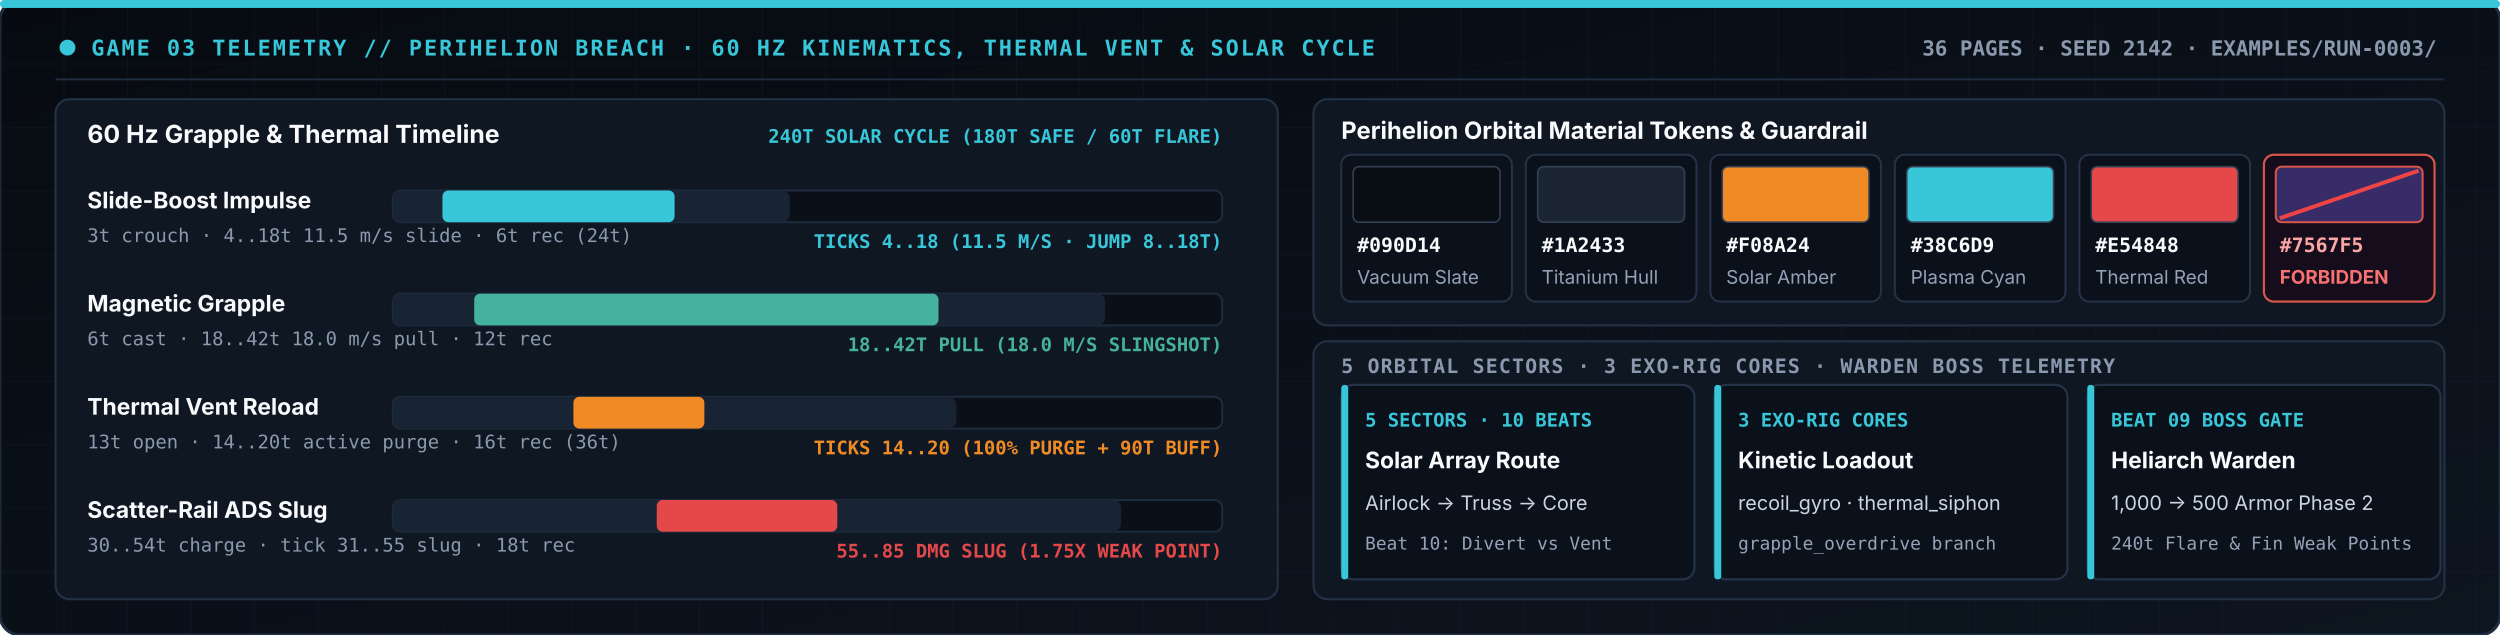
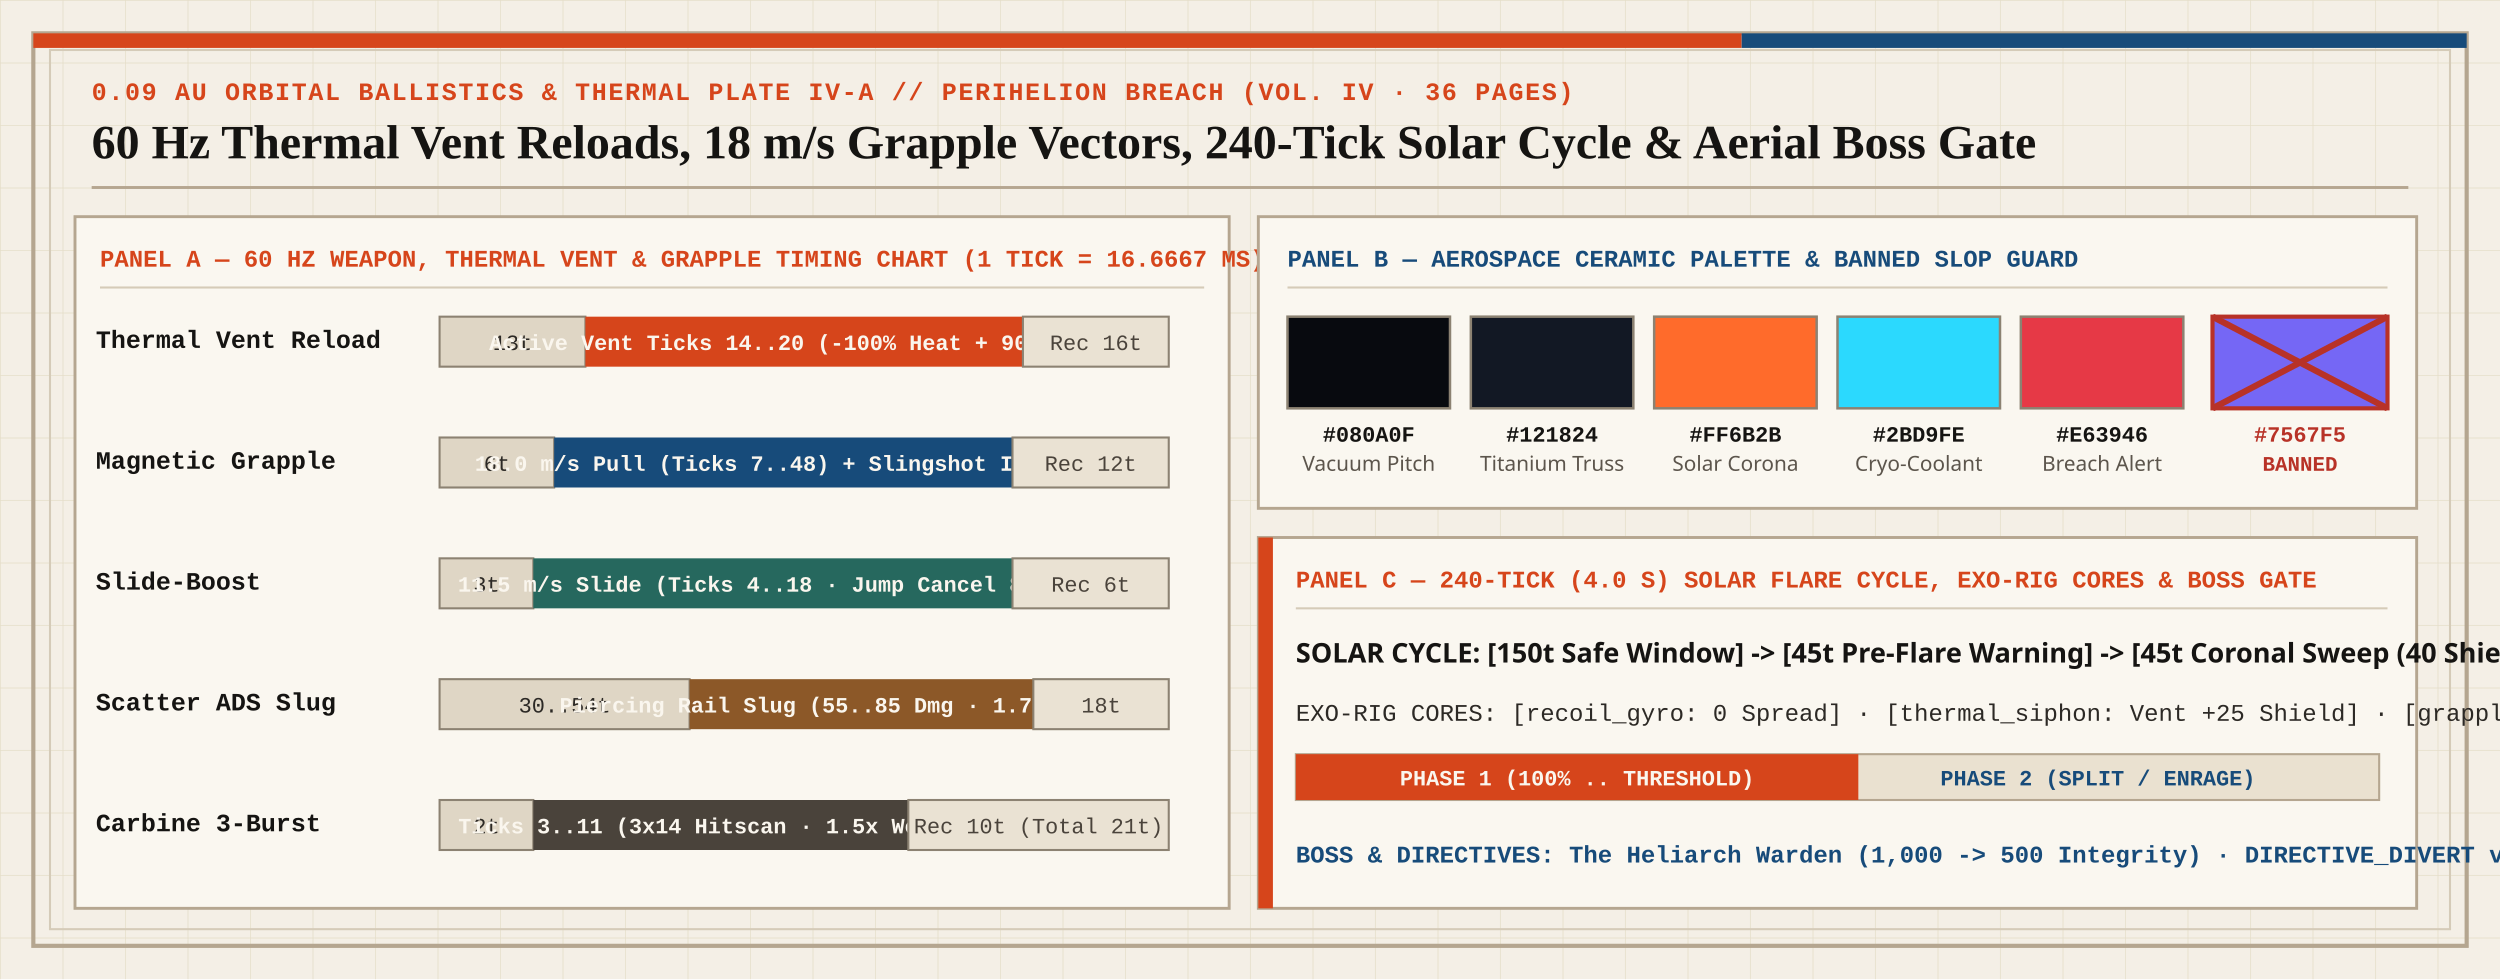
- <svg xmlns="http://www.w3.org/2000/svg" viewBox="0 0 1260 320" width="100%" role="img" aria-label="GAME 03 TELEMETRY // PERIHELION BREACH · 60 HZ KINEMATICS, THERMAL VENT &amp; SOLAR CYCLE">
+ <svg xmlns="http://www.w3.org/2000/svg" viewBox="0 0 1200 470" width="100%" height="100%">
  <defs>
-     <linearGradient id="telBg" x1="0%" y1="0%" x2="100%" y2="100%">
-       <stop offset="0%" stop-color="#070B11" />
-       <stop offset="100%" stop-color="#0D1520" />
-     </linearGradient>
-     <pattern id="telGrid" width="32" height="32" patternUnits="userSpaceOnUse">
-       <path d="M 32 0 L 0 0 0 32" fill="none" stroke="#142030" stroke-width="0.6" stroke-opacity="0.55" />
+     <pattern id="g-grid-3-en" width="30" height="30" patternUnits="userSpaceOnUse">
+       <path d="M 30 0 L 0 0 0 30" fill="none" stroke="#E5DEC9" stroke-width="0.7" />
    </pattern>
  </defs>
-   <rect width="1260" height="320" rx="10" fill="url(#telBg)" stroke="#1E2D40" stroke-width="1.5" />
-   <rect width="1260" height="320" rx="10" fill="url(#telGrid)" />
-   <rect x="0" y="0" width="1260" height="4" rx="2" fill="#38C6D9" />
-   <circle cx="34" cy="24" r="4" fill="#38C6D9" />
-   <text x="46" y="28" fill="#38C6D9" font-family="'JetBrains Mono', 'Fira Code', 'SFMono-Regular', Consolas, monospace" font-size="11" font-weight="700" letter-spacing="1.0">GAME 03 TELEMETRY // PERIHELION BREACH · 60 HZ KINEMATICS, THERMAL VENT &amp; SOLAR CYCLE</text>
-   <text x="1228" y="28" fill="#8A99AD" font-family="'JetBrains Mono', 'Fira Code', 'SFMono-Regular', Consolas, monospace" font-size="10.5" font-weight="600" text-anchor="end">36 PAGES · SEED 2142 · EXAMPLES/RUN-0003/</text>
-   <line x1="28" y1="40" x2="1232" y2="40" stroke="#1E2C3E" stroke-width="1" />
-   <rect x="28" y="50" width="616" height="252" rx="7" fill="#0F1723" stroke="#223144" stroke-width="1.1" />
-   <text x="44" y="72" fill="#F8FAFC" font-family="'Inter', -apple-system, BlinkMacSystemFont, 'Segoe UI', sans-serif" font-size="12.5" font-weight="700">60 Hz Grapple &amp; Thermal Timeline</text>
-   <text x="616" y="72" fill="#38C6D9" font-family="'JetBrains Mono', 'Fira Code', 'SFMono-Regular', Consolas, monospace" font-size="9.5" font-weight="600" text-anchor="end">240T SOLAR CYCLE (180T SAFE / 60T FLARE)</text>
-   <text x="44" y="105" fill="#F8FAFC" font-family="'Inter', -apple-system, BlinkMacSystemFont, 'Segoe UI', sans-serif" font-size="11.5" font-weight="700">Slide-Boost Impulse</text>
-   <text x="44" y="122" fill="#8A99AD" font-family="'JetBrains Mono', 'Fira Code', 'SFMono-Regular', Consolas, monospace" font-size="9.5">3t crouch · 4..18t 11.5 m/s slide · 6t rec (24t)</text>
-   <rect x="198" y="96" width="418" height="16" rx="4" fill="#0B1018" stroke="#1E2C3E" stroke-width="1" />
-   <rect x="198" y="96" width="200" height="16" rx="4" fill="#182434" />
-   <rect x="223" y="96" width="117" height="16" rx="3" fill="#38C6D9" />
-   <text x="616" y="125" fill="#38C6D9" font-family="'JetBrains Mono', 'Fira Code', 'SFMono-Regular', Consolas, monospace" font-size="9.5" font-weight="700" text-anchor="end">TICKS 4..18 (11.5 M/S · JUMP 8..18T)</text>
-   <text x="44" y="157" fill="#F8FAFC" font-family="'Inter', -apple-system, BlinkMacSystemFont, 'Segoe UI', sans-serif" font-size="11.5" font-weight="700">Magnetic Grapple</text>
-   <text x="44" y="174" fill="#8A99AD" font-family="'JetBrains Mono', 'Fira Code', 'SFMono-Regular', Consolas, monospace" font-size="9.5">6t cast · 18..42t 18.0 m/s pull · 12t rec</text>
-   <rect x="198" y="148" width="418" height="16" rx="4" fill="#0B1018" stroke="#1E2C3E" stroke-width="1" />
-   <rect x="198" y="148" width="359" height="16" rx="4" fill="#182434" />
-   <rect x="239" y="148" width="234" height="16" rx="3" fill="#45B29D" />
-   <text x="616" y="177" fill="#45B29D" font-family="'JetBrains Mono', 'Fira Code', 'SFMono-Regular', Consolas, monospace" font-size="9.5" font-weight="700" text-anchor="end">18..42T PULL (18.0 M/S SLINGSHOT)</text>
-   <text x="44" y="209" fill="#F8FAFC" font-family="'Inter', -apple-system, BlinkMacSystemFont, 'Segoe UI', sans-serif" font-size="11.5" font-weight="700">Thermal Vent Reload</text>
-   <text x="44" y="226" fill="#8A99AD" font-family="'JetBrains Mono', 'Fira Code', 'SFMono-Regular', Consolas, monospace" font-size="9.5">13t open · 14..20t active purge · 16t rec (36t)</text>
-   <rect x="198" y="200" width="418" height="16" rx="4" fill="#0B1018" stroke="#1E2C3E" stroke-width="1" />
-   <rect x="198" y="200" width="284" height="16" rx="4" fill="#182434" />
-   <rect x="289" y="200" width="66" height="16" rx="3" fill="#F08A24" />
-   <text x="616" y="229" fill="#F08A24" font-family="'JetBrains Mono', 'Fira Code', 'SFMono-Regular', Consolas, monospace" font-size="9.5" font-weight="700" text-anchor="end">TICKS 14..20 (100% PURGE + 90T BUFF)</text>
-   <text x="44" y="261" fill="#F8FAFC" font-family="'Inter', -apple-system, BlinkMacSystemFont, 'Segoe UI', sans-serif" font-size="11.5" font-weight="700">Scatter-Rail ADS Slug</text>
-   <text x="44" y="278" fill="#8A99AD" font-family="'JetBrains Mono', 'Fira Code', 'SFMono-Regular', Consolas, monospace" font-size="9.5">30..54t charge · tick 31..55 slug · 18t rec</text>
-   <rect x="198" y="252" width="418" height="16" rx="4" fill="#0B1018" stroke="#1E2C3E" stroke-width="1" />
-   <rect x="198" y="252" width="367" height="16" rx="4" fill="#182434" />
-   <rect x="331" y="252" width="91" height="16" rx="3" fill="#E54848" />
-   <text x="616" y="281" fill="#E54848" font-family="'JetBrains Mono', 'Fira Code', 'SFMono-Regular', Consolas, monospace" font-size="9.5" font-weight="700" text-anchor="end">55..85 DMG SLUG (1.75X WEAK POINT)</text>
-   <rect x="662" y="50" width="570" height="114" rx="7" fill="#0F1723" stroke="#223144" stroke-width="1.1" />
-   <text x="676" y="70" fill="#F8FAFC" font-family="'Inter', -apple-system, BlinkMacSystemFont, 'Segoe UI', sans-serif" font-size="12" font-weight="700">Perihelion Orbital Material Tokens &amp; Guardrail</text>
-   <g transform="translate(676, 78)">
-     <rect x="0" y="0" width="86" height="74" rx="5" fill="#0B111A" stroke="#243347" stroke-width="1" />
-     <rect x="6" y="6" width="74" height="28" rx="3" fill="#090D14" stroke="#334155" stroke-width="0.8" />
-     <text x="8" y="49" fill="#F8FAFC" font-family="'JetBrains Mono', 'Fira Code', 'SFMono-Regular', Consolas, monospace" font-size="10" font-weight="700">#090D14</text>
-     <text x="8" y="65" fill="#94A3B8" font-family="'Inter', -apple-system, BlinkMacSystemFont, 'Segoe UI', sans-serif" font-size="9.5">Vacuum Slate</text>
+   <rect width="1200" height="470" fill="#F4EFE6" />
+   <rect width="1200" height="470" fill="url(#g-grid-3-en)" />
+   <rect x="16" y="16" width="1168" height="438" fill="none" stroke="#B5A690" stroke-width="2" />
+   <rect x="24" y="24" width="1152" height="422" fill="none" stroke="#D5CBB8" stroke-width="1" />
+   <rect x="16" y="16" width="820" height="7" fill="#D6451B" />
+   <rect x="836" y="16" width="348" height="7" fill="#174B7A" />
+   <text x="44" y="48" font-family="'Consolas', 'JetBrains Mono', 'SFMono-Regular', 'Courier New', monospace" font-size="12" font-weight="700" fill="#D6451B" letter-spacing="0.8">0.09 AU ORBITAL BALLISTICS &amp; THERMAL PLATE IV-A  //  PERIHELION BREACH (VOL. IV · 36 PAGES)</text>
+   <text x="44" y="76" font-family="'Georgia', 'Times New Roman', 'Noto Serif CJK SC', 'Source Han Serif SC', 'Yu Mincho', 'Hiragino Mincho ProN', 'Batang', serif" font-size="23" font-weight="700" fill="#151412">60 Hz Thermal Vent Reloads, 18 m/s Grapple Vectors, 240-Tick Solar Cycle &amp; Aerial Boss Gate</text>
+   <line x1="44" y1="90" x2="1156" y2="90" stroke="#B5A690" stroke-width="1.4" />
+   <rect x="36" y="104" width="554" height="332" fill="#FAF7F0" stroke="#B5A690" stroke-width="1.4" />
+   <text x="48" y="128" font-family="'Consolas', 'JetBrains Mono', 'SFMono-Regular', 'Courier New', monospace" font-size="11.5" font-weight="700" fill="#D6451B">PANEL A — 60 HZ WEAPON, THERMAL VENT &amp; GRAPPLE TIMING CHART (1 TICK = 16.6667 MS)</text>
+   <line x1="48" y1="138" x2="578" y2="138" stroke="#D5CBB8" stroke-width="1" />
+   <g transform="translate(46, 152)">
+     <text x="0" y="15" font-family="'Consolas', 'JetBrains Mono', 'SFMono-Regular', 'Courier New', monospace" font-size="12" font-weight="700" fill="#151412">Thermal Vent Reload</text>
+     <rect x="165" y="0" width="70" height="24" fill="#DFD6C5" stroke="#8C8272" stroke-width="1" />
+     <text x="200.0" y="16" text-anchor="middle" font-family="'Consolas', 'JetBrains Mono', 'SFMono-Regular', 'Courier New', monospace" font-size="10.5" fill="#2C2925">13t</text>
+     <rect x="235" y="0" width="210" height="24" fill="#D6451B" />
+     <text x="340.0" y="16" text-anchor="middle" font-family="'Consolas', 'JetBrains Mono', 'SFMono-Regular', 'Courier New', monospace" font-size="10.5" font-weight="700" fill="#FAF6EE">Active Vent Ticks 14..20 (-100% Heat + 90t Buff)</text>
+     <rect x="445" y="0" width="70" height="24" fill="#EAE2D3" stroke="#8C8272" stroke-width="1" />
+     <text x="480.0" y="16" text-anchor="middle" font-family="'Consolas', 'JetBrains Mono', 'SFMono-Regular', 'Courier New', monospace" font-size="10.5" fill="#4A433B">Rec 16t</text>
  </g>
-   <g transform="translate(769, 78)">
-     <rect x="0" y="0" width="86" height="74" rx="5" fill="#0B111A" stroke="#243347" stroke-width="1" />
-     <rect x="6" y="6" width="74" height="28" rx="3" fill="#1A2433" stroke="#334155" stroke-width="0.8" />
-     <text x="8" y="49" fill="#F8FAFC" font-family="'JetBrains Mono', 'Fira Code', 'SFMono-Regular', Consolas, monospace" font-size="10" font-weight="700">#1A2433</text>
-     <text x="8" y="65" fill="#94A3B8" font-family="'Inter', -apple-system, BlinkMacSystemFont, 'Segoe UI', sans-serif" font-size="9.5">Titanium Hull</text>
+   <g transform="translate(46, 210)">
+     <text x="0" y="15" font-family="'Consolas', 'JetBrains Mono', 'SFMono-Regular', 'Courier New', monospace" font-size="12" font-weight="700" fill="#151412">Magnetic Grapple</text>
+     <rect x="165" y="0" width="55" height="24" fill="#DFD6C5" stroke="#8C8272" stroke-width="1" />
+     <text x="192.5" y="16" text-anchor="middle" font-family="'Consolas', 'JetBrains Mono', 'SFMono-Regular', 'Courier New', monospace" font-size="10.5" fill="#2C2925">6t</text>
+     <rect x="220" y="0" width="220" height="24" fill="#174B7A" />
+     <text x="330.0" y="16" text-anchor="middle" font-family="'Consolas', 'JetBrains Mono', 'SFMono-Regular', 'Courier New', monospace" font-size="10.5" font-weight="700" fill="#FAF6EE">18.0 m/s Pull (Ticks 7..48) + Slingshot Impulse</text>
+     <rect x="440" y="0" width="75" height="24" fill="#EAE2D3" stroke="#8C8272" stroke-width="1" />
+     <text x="477.5" y="16" text-anchor="middle" font-family="'Consolas', 'JetBrains Mono', 'SFMono-Regular', 'Courier New', monospace" font-size="10.5" fill="#4A433B">Rec 12t</text>
  </g>
-   <g transform="translate(862, 78)">
-     <rect x="0" y="0" width="86" height="74" rx="5" fill="#0B111A" stroke="#243347" stroke-width="1" />
-     <rect x="6" y="6" width="74" height="28" rx="3" fill="#F08A24" stroke="#334155" stroke-width="0.8" />
-     <text x="8" y="49" fill="#F8FAFC" font-family="'JetBrains Mono', 'Fira Code', 'SFMono-Regular', Consolas, monospace" font-size="10" font-weight="700">#F08A24</text>
-     <text x="8" y="65" fill="#94A3B8" font-family="'Inter', -apple-system, BlinkMacSystemFont, 'Segoe UI', sans-serif" font-size="9.5">Solar Amber</text>
+   <g transform="translate(46, 268)">
+     <text x="0" y="15" font-family="'Consolas', 'JetBrains Mono', 'SFMono-Regular', 'Courier New', monospace" font-size="12" font-weight="700" fill="#151412">Slide-Boost</text>
+     <rect x="165" y="0" width="45" height="24" fill="#DFD6C5" stroke="#8C8272" stroke-width="1" />
+     <text x="187.5" y="16" text-anchor="middle" font-family="'Consolas', 'JetBrains Mono', 'SFMono-Regular', 'Courier New', monospace" font-size="10.5" fill="#2C2925">3t</text>
+     <rect x="210" y="0" width="230" height="24" fill="#26685E" />
+     <text x="325.0" y="16" text-anchor="middle" font-family="'Consolas', 'JetBrains Mono', 'SFMono-Regular', 'Courier New', monospace" font-size="10.5" font-weight="700" fill="#FAF6EE">11.5 m/s Slide (Ticks 4..18 · Jump Cancel 8..18)</text>
+     <rect x="440" y="0" width="75" height="24" fill="#EAE2D3" stroke="#8C8272" stroke-width="1" />
+     <text x="477.5" y="16" text-anchor="middle" font-family="'Consolas', 'JetBrains Mono', 'SFMono-Regular', 'Courier New', monospace" font-size="10.5" fill="#4A433B">Rec 6t</text>
  </g>
-   <g transform="translate(955, 78)">
-     <rect x="0" y="0" width="86" height="74" rx="5" fill="#0B111A" stroke="#243347" stroke-width="1" />
-     <rect x="6" y="6" width="74" height="28" rx="3" fill="#38C6D9" stroke="#334155" stroke-width="0.8" />
-     <text x="8" y="49" fill="#F8FAFC" font-family="'JetBrains Mono', 'Fira Code', 'SFMono-Regular', Consolas, monospace" font-size="10" font-weight="700">#38C6D9</text>
-     <text x="8" y="65" fill="#94A3B8" font-family="'Inter', -apple-system, BlinkMacSystemFont, 'Segoe UI', sans-serif" font-size="9.5">Plasma Cyan</text>
+   <g transform="translate(46, 326)">
+     <text x="0" y="15" font-family="'Consolas', 'JetBrains Mono', 'SFMono-Regular', 'Courier New', monospace" font-size="12" font-weight="700" fill="#151412">Scatter ADS Slug</text>
+     <rect x="165" y="0" width="120" height="24" fill="#DFD6C5" stroke="#8C8272" stroke-width="1" />
+     <text x="225.0" y="16" text-anchor="middle" font-family="'Consolas', 'JetBrains Mono', 'SFMono-Regular', 'Courier New', monospace" font-size="10.5" fill="#2C2925">30..54t</text>
+     <rect x="285" y="0" width="165" height="24" fill="#8C5828" />
+     <text x="367.5" y="16" text-anchor="middle" font-family="'Consolas', 'JetBrains Mono', 'SFMono-Regular', 'Courier New', monospace" font-size="10.5" font-weight="700" fill="#FAF6EE">Piercing Rail Slug (55..85 Dmg · 1.75x Weakpt)</text>
+     <rect x="450" y="0" width="65" height="24" fill="#EAE2D3" stroke="#8C8272" stroke-width="1" />
+     <text x="482.5" y="16" text-anchor="middle" font-family="'Consolas', 'JetBrains Mono', 'SFMono-Regular', 'Courier New', monospace" font-size="10.5" fill="#4A433B">18t</text>
  </g>
-   <g transform="translate(1048, 78)">
-     <rect x="0" y="0" width="86" height="74" rx="5" fill="#0B111A" stroke="#243347" stroke-width="1" />
-     <rect x="6" y="6" width="74" height="28" rx="3" fill="#E54848" stroke="#334155" stroke-width="0.8" />
-     <text x="8" y="49" fill="#F8FAFC" font-family="'JetBrains Mono', 'Fira Code', 'SFMono-Regular', Consolas, monospace" font-size="10" font-weight="700">#E54848</text>
-     <text x="8" y="65" fill="#94A3B8" font-family="'Inter', -apple-system, BlinkMacSystemFont, 'Segoe UI', sans-serif" font-size="9.5">Thermal Red</text>
+   <g transform="translate(46, 384)">
+     <text x="0" y="15" font-family="'Consolas', 'JetBrains Mono', 'SFMono-Regular', 'Courier New', monospace" font-size="12" font-weight="700" fill="#151412">Carbine 3-Burst</text>
+     <rect x="165" y="0" width="45" height="24" fill="#DFD6C5" stroke="#8C8272" stroke-width="1" />
+     <text x="187.5" y="16" text-anchor="middle" font-family="'Consolas', 'JetBrains Mono', 'SFMono-Regular', 'Courier New', monospace" font-size="10.5" fill="#2C2925">2t</text>
+     <rect x="210" y="0" width="180" height="24" fill="#4A433B" />
+     <text x="300.0" y="16" text-anchor="middle" font-family="'Consolas', 'JetBrains Mono', 'SFMono-Regular', 'Courier New', monospace" font-size="10.5" font-weight="700" fill="#FAF6EE">Ticks 3..11 (3x14 Hitscan · 1.5x Weakpt)</text>
+     <rect x="390" y="0" width="125" height="24" fill="#EAE2D3" stroke="#8C8272" stroke-width="1" />
+     <text x="452.5" y="16" text-anchor="middle" font-family="'Consolas', 'JetBrains Mono', 'SFMono-Regular', 'Courier New', monospace" font-size="10.5" fill="#4A433B">Rec 10t (Total 21t)</text>
  </g>
-   <g transform="translate(1141, 78)">
-     <rect x="0" y="0" width="86" height="74" rx="5" fill="#160D1C" stroke="#D8564A" stroke-width="1.1" />
-     <rect x="6" y="6" width="74" height="28" rx="3" fill="#7567F5" fill-opacity="0.35" stroke="#D8564A" stroke-width="1" />
-     <line x1="8" y1="32" x2="78" y2="8" stroke="#EF4444" stroke-width="2" />
-     <text x="8" y="49" fill="#FCA5A5" font-family="'JetBrains Mono', 'Fira Code', 'SFMono-Regular', Consolas, monospace" font-size="10" font-weight="700">#7567F5</text>
-     <text x="8" y="65" fill="#F87171" font-family="'Inter', -apple-system, BlinkMacSystemFont, 'Segoe UI', sans-serif" font-size="9.5" font-weight="700">FORBIDDEN</text>
+   <rect x="604" y="104" width="556" height="140" fill="#FAF7F0" stroke="#B5A690" stroke-width="1.4" />
+   <text x="618" y="128" font-family="'Consolas', 'JetBrains Mono', 'SFMono-Regular', 'Courier New', monospace" font-size="11.5" font-weight="700" fill="#174B7A">PANEL B — AEROSPACE CERAMIC PALETTE &amp; BANNED SLOP GUARD</text>
+   <line x1="618" y1="138" x2="1146" y2="138" stroke="#D5CBB8" stroke-width="1" />
+   <g transform="translate(618, 152)">
+     <rect width="78" height="44" fill="#080A0F" stroke="#8C8272" stroke-width="1.2" />
+     <text x="39" y="60" text-anchor="middle" font-family="'Consolas', 'JetBrains Mono', 'SFMono-Regular', 'Courier New', monospace" font-size="10.5" font-weight="700" fill="#151412">#080A0F</text>
+     <text x="39" y="74" text-anchor="middle" font-family="'Segoe UI', -apple-system, 'PingFang SC', 'Microsoft YaHei', 'Hiragino Sans', 'Yu Gothic', 'Malgun Gothic', sans-serif" font-size="10" fill="#5C554C">Vacuum Pitch</text>
  </g>
-   <rect x="662" y="172" width="570" height="130" rx="7" fill="#0F1723" stroke="#223144" stroke-width="1.1" />
-   <text x="676" y="188" fill="#8A99AD" font-family="'JetBrains Mono', 'Fira Code', 'SFMono-Regular', Consolas, monospace" font-size="10" font-weight="700" letter-spacing="0.6">5 ORBITAL SECTORS · 3 EXO-RIG CORES · WARDEN BOSS TELEMETRY</text>
-   <g transform="translate(676, 194)">
-     <rect x="0" y="0" width="178" height="98" rx="6" fill="#0B111A" stroke="#243347" stroke-width="1.1" />
-     <rect x="0" y="0" width="3.5" height="98" rx="1.5" fill="#38C6D9" />
-     <text x="12" y="21" fill="#38C6D9" font-family="'JetBrains Mono', 'Fira Code', 'SFMono-Regular', Consolas, monospace" font-size="9.5" font-weight="700">5 SECTORS · 10 BEATS</text>
-     <text x="12" y="42" fill="#F8FAFC" font-family="'Inter', -apple-system, BlinkMacSystemFont, 'Segoe UI', sans-serif" font-size="11.5" font-weight="700">Solar Array Route</text>
-     <text x="12" y="63" fill="#CBD5E1" font-family="'Inter', -apple-system, BlinkMacSystemFont, 'Segoe UI', sans-serif" font-size="10">Airlock -&gt; Truss -&gt; Core</text>
-     <text x="12" y="83" fill="#94A3B8" font-family="'JetBrains Mono', 'Fira Code', 'SFMono-Regular', Consolas, monospace" font-size="9">Beat 10: Divert vs Vent</text>
+   <g transform="translate(706, 152)">
+     <rect width="78" height="44" fill="#121824" stroke="#8C8272" stroke-width="1.2" />
+     <text x="39" y="60" text-anchor="middle" font-family="'Consolas', 'JetBrains Mono', 'SFMono-Regular', 'Courier New', monospace" font-size="10.5" font-weight="700" fill="#151412">#121824</text>
+     <text x="39" y="74" text-anchor="middle" font-family="'Segoe UI', -apple-system, 'PingFang SC', 'Microsoft YaHei', 'Hiragino Sans', 'Yu Gothic', 'Malgun Gothic', sans-serif" font-size="10" fill="#5C554C">Titanium Truss</text>
  </g>
-   <g transform="translate(864, 194)">
-     <rect x="0" y="0" width="178" height="98" rx="6" fill="#0B111A" stroke="#243347" stroke-width="1.1" />
-     <rect x="0" y="0" width="3.5" height="98" rx="1.5" fill="#38C6D9" />
-     <text x="12" y="21" fill="#38C6D9" font-family="'JetBrains Mono', 'Fira Code', 'SFMono-Regular', Consolas, monospace" font-size="9.5" font-weight="700">3 EXO-RIG CORES</text>
-     <text x="12" y="42" fill="#F8FAFC" font-family="'Inter', -apple-system, BlinkMacSystemFont, 'Segoe UI', sans-serif" font-size="11.5" font-weight="700">Kinetic Loadout</text>
-     <text x="12" y="63" fill="#CBD5E1" font-family="'Inter', -apple-system, BlinkMacSystemFont, 'Segoe UI', sans-serif" font-size="10">recoil_gyro · thermal_siphon</text>
-     <text x="12" y="83" fill="#94A3B8" font-family="'JetBrains Mono', 'Fira Code', 'SFMono-Regular', Consolas, monospace" font-size="9">grapple_overdrive branch</text>
+   <g transform="translate(794, 152)">
+     <rect width="78" height="44" fill="#FF6B2B" stroke="#8C8272" stroke-width="1.2" />
+     <text x="39" y="60" text-anchor="middle" font-family="'Consolas', 'JetBrains Mono', 'SFMono-Regular', 'Courier New', monospace" font-size="10.5" font-weight="700" fill="#151412">#FF6B2B</text>
+     <text x="39" y="74" text-anchor="middle" font-family="'Segoe UI', -apple-system, 'PingFang SC', 'Microsoft YaHei', 'Hiragino Sans', 'Yu Gothic', 'Malgun Gothic', sans-serif" font-size="10" fill="#5C554C">Solar Corona</text>
  </g>
-   <g transform="translate(1052, 194)">
-     <rect x="0" y="0" width="178" height="98" rx="6" fill="#0B111A" stroke="#243347" stroke-width="1.1" />
-     <rect x="0" y="0" width="3.5" height="98" rx="1.5" fill="#38C6D9" />
-     <text x="12" y="21" fill="#38C6D9" font-family="'JetBrains Mono', 'Fira Code', 'SFMono-Regular', Consolas, monospace" font-size="9.5" font-weight="700">BEAT 09 BOSS GATE</text>
-     <text x="12" y="42" fill="#F8FAFC" font-family="'Inter', -apple-system, BlinkMacSystemFont, 'Segoe UI', sans-serif" font-size="11.5" font-weight="700">Heliarch Warden</text>
-     <text x="12" y="63" fill="#CBD5E1" font-family="'Inter', -apple-system, BlinkMacSystemFont, 'Segoe UI', sans-serif" font-size="10">1,000 -&gt; 500 Armor Phase 2</text>
-     <text x="12" y="83" fill="#94A3B8" font-family="'JetBrains Mono', 'Fira Code', 'SFMono-Regular', Consolas, monospace" font-size="9">240t Flare &amp; Fin Weak Points</text>
+   <g transform="translate(882, 152)">
+     <rect width="78" height="44" fill="#2BD9FE" stroke="#8C8272" stroke-width="1.2" />
+     <text x="39" y="60" text-anchor="middle" font-family="'Consolas', 'JetBrains Mono', 'SFMono-Regular', 'Courier New', monospace" font-size="10.5" font-weight="700" fill="#151412">#2BD9FE</text>
+     <text x="39" y="74" text-anchor="middle" font-family="'Segoe UI', -apple-system, 'PingFang SC', 'Microsoft YaHei', 'Hiragino Sans', 'Yu Gothic', 'Malgun Gothic', sans-serif" font-size="10" fill="#5C554C">Cryo-Coolant</text>
  </g>
+   <g transform="translate(970, 152)">
+     <rect width="78" height="44" fill="#E63946" stroke="#8C8272" stroke-width="1.2" />
+     <text x="39" y="60" text-anchor="middle" font-family="'Consolas', 'JetBrains Mono', 'SFMono-Regular', 'Courier New', monospace" font-size="10.5" font-weight="700" fill="#151412">#E63946</text>
+     <text x="39" y="74" text-anchor="middle" font-family="'Segoe UI', -apple-system, 'PingFang SC', 'Microsoft YaHei', 'Hiragino Sans', 'Yu Gothic', 'Malgun Gothic', sans-serif" font-size="10" fill="#5C554C">Breach Alert</text>
+   </g>
+   <g transform="translate(1062, 152)">
+     <rect width="84" height="44" fill="#7567F5" stroke="#B83227" stroke-width="2" />
+     <line x1="0" y1="0" x2="84" y2="44" stroke="#B83227" stroke-width="3" />
+     <line x1="84" y1="0" x2="0" y2="44" stroke="#B83227" stroke-width="3" />
+     <text x="42" y="60" text-anchor="middle" font-family="'Consolas', 'JetBrains Mono', 'SFMono-Regular', 'Courier New', monospace" font-size="10.5" font-weight="700" fill="#B83227">#7567F5</text>
+     <text x="42" y="74" text-anchor="middle" font-family="'Consolas', 'JetBrains Mono', 'SFMono-Regular', 'Courier New', monospace" font-size="10" font-weight="700" fill="#B83227">BANNED</text>
+   </g>
+   <rect x="604" y="258" width="556" height="178" fill="#FAF7F0" stroke="#B5A690" stroke-width="1.4" />
+   <rect x="604" y="258" width="7" height="178" fill="#D6451B" />
+   <text x="622" y="282" font-family="'Consolas', 'JetBrains Mono', 'SFMono-Regular', 'Courier New', monospace" font-size="11.5" font-weight="700" fill="#D6451B">PANEL C — 240-TICK (4.0 S) SOLAR FLARE CYCLE, EXO-RIG CORES &amp; BOSS GATE</text>
+   <line x1="622" y1="292" x2="1146" y2="292" stroke="#D5CBB8" stroke-width="1" />
+   <text x="622" y="318" font-family="'Segoe UI', -apple-system, 'PingFang SC', 'Microsoft YaHei', 'Hiragino Sans', 'Yu Gothic', 'Malgun Gothic', sans-serif" font-size="13" font-weight="700" fill="#151412">SOLAR CYCLE: [150t Safe Window] -&gt; [45t Pre-Flare Warning] -&gt; [45t Coronal Sweep (40 Shield/s)]</text>
+   <text x="622" y="346" font-family="'Consolas', 'JetBrains Mono', 'SFMono-Regular', 'Courier New', monospace" font-size="11.5" fill="#2C2925">EXO-RIG CORES: [recoil_gyro: 0 Spread] · [thermal_siphon: Vent +25 Shield] · [grapple_overdrive: -35% CD]</text>
+   <rect x="622" y="362" width="520" height="22" fill="#EAE1D0" stroke="#B5A690" stroke-width="1" />
+   <rect x="622" y="362" width="270" height="22" fill="#D6451B" />
+   <text x="757" y="377" text-anchor="middle" font-family="'Consolas', 'JetBrains Mono', 'SFMono-Regular', 'Courier New', monospace" font-size="10.5" font-weight="700" fill="#FAF6EE">PHASE 1 (100% .. THRESHOLD)</text>
+   <text x="1007" y="377" text-anchor="middle" font-family="'Consolas', 'JetBrains Mono', 'SFMono-Regular', 'Courier New', monospace" font-size="10.5" font-weight="700" fill="#174B7A">PHASE 2 (SPLIT / ENRAGE)</text>
+   <text x="622" y="414" font-family="'Consolas', 'JetBrains Mono', 'SFMono-Regular', 'Courier New', monospace" font-size="11.5" font-weight="700" fill="#174B7A">BOSS &amp; DIRECTIVES: The Heliarch Warden (1,000 -&gt; 500 Integrity) · DIRECTIVE_DIVERT vs DIRECTIVE_VENT</text>
</svg>
